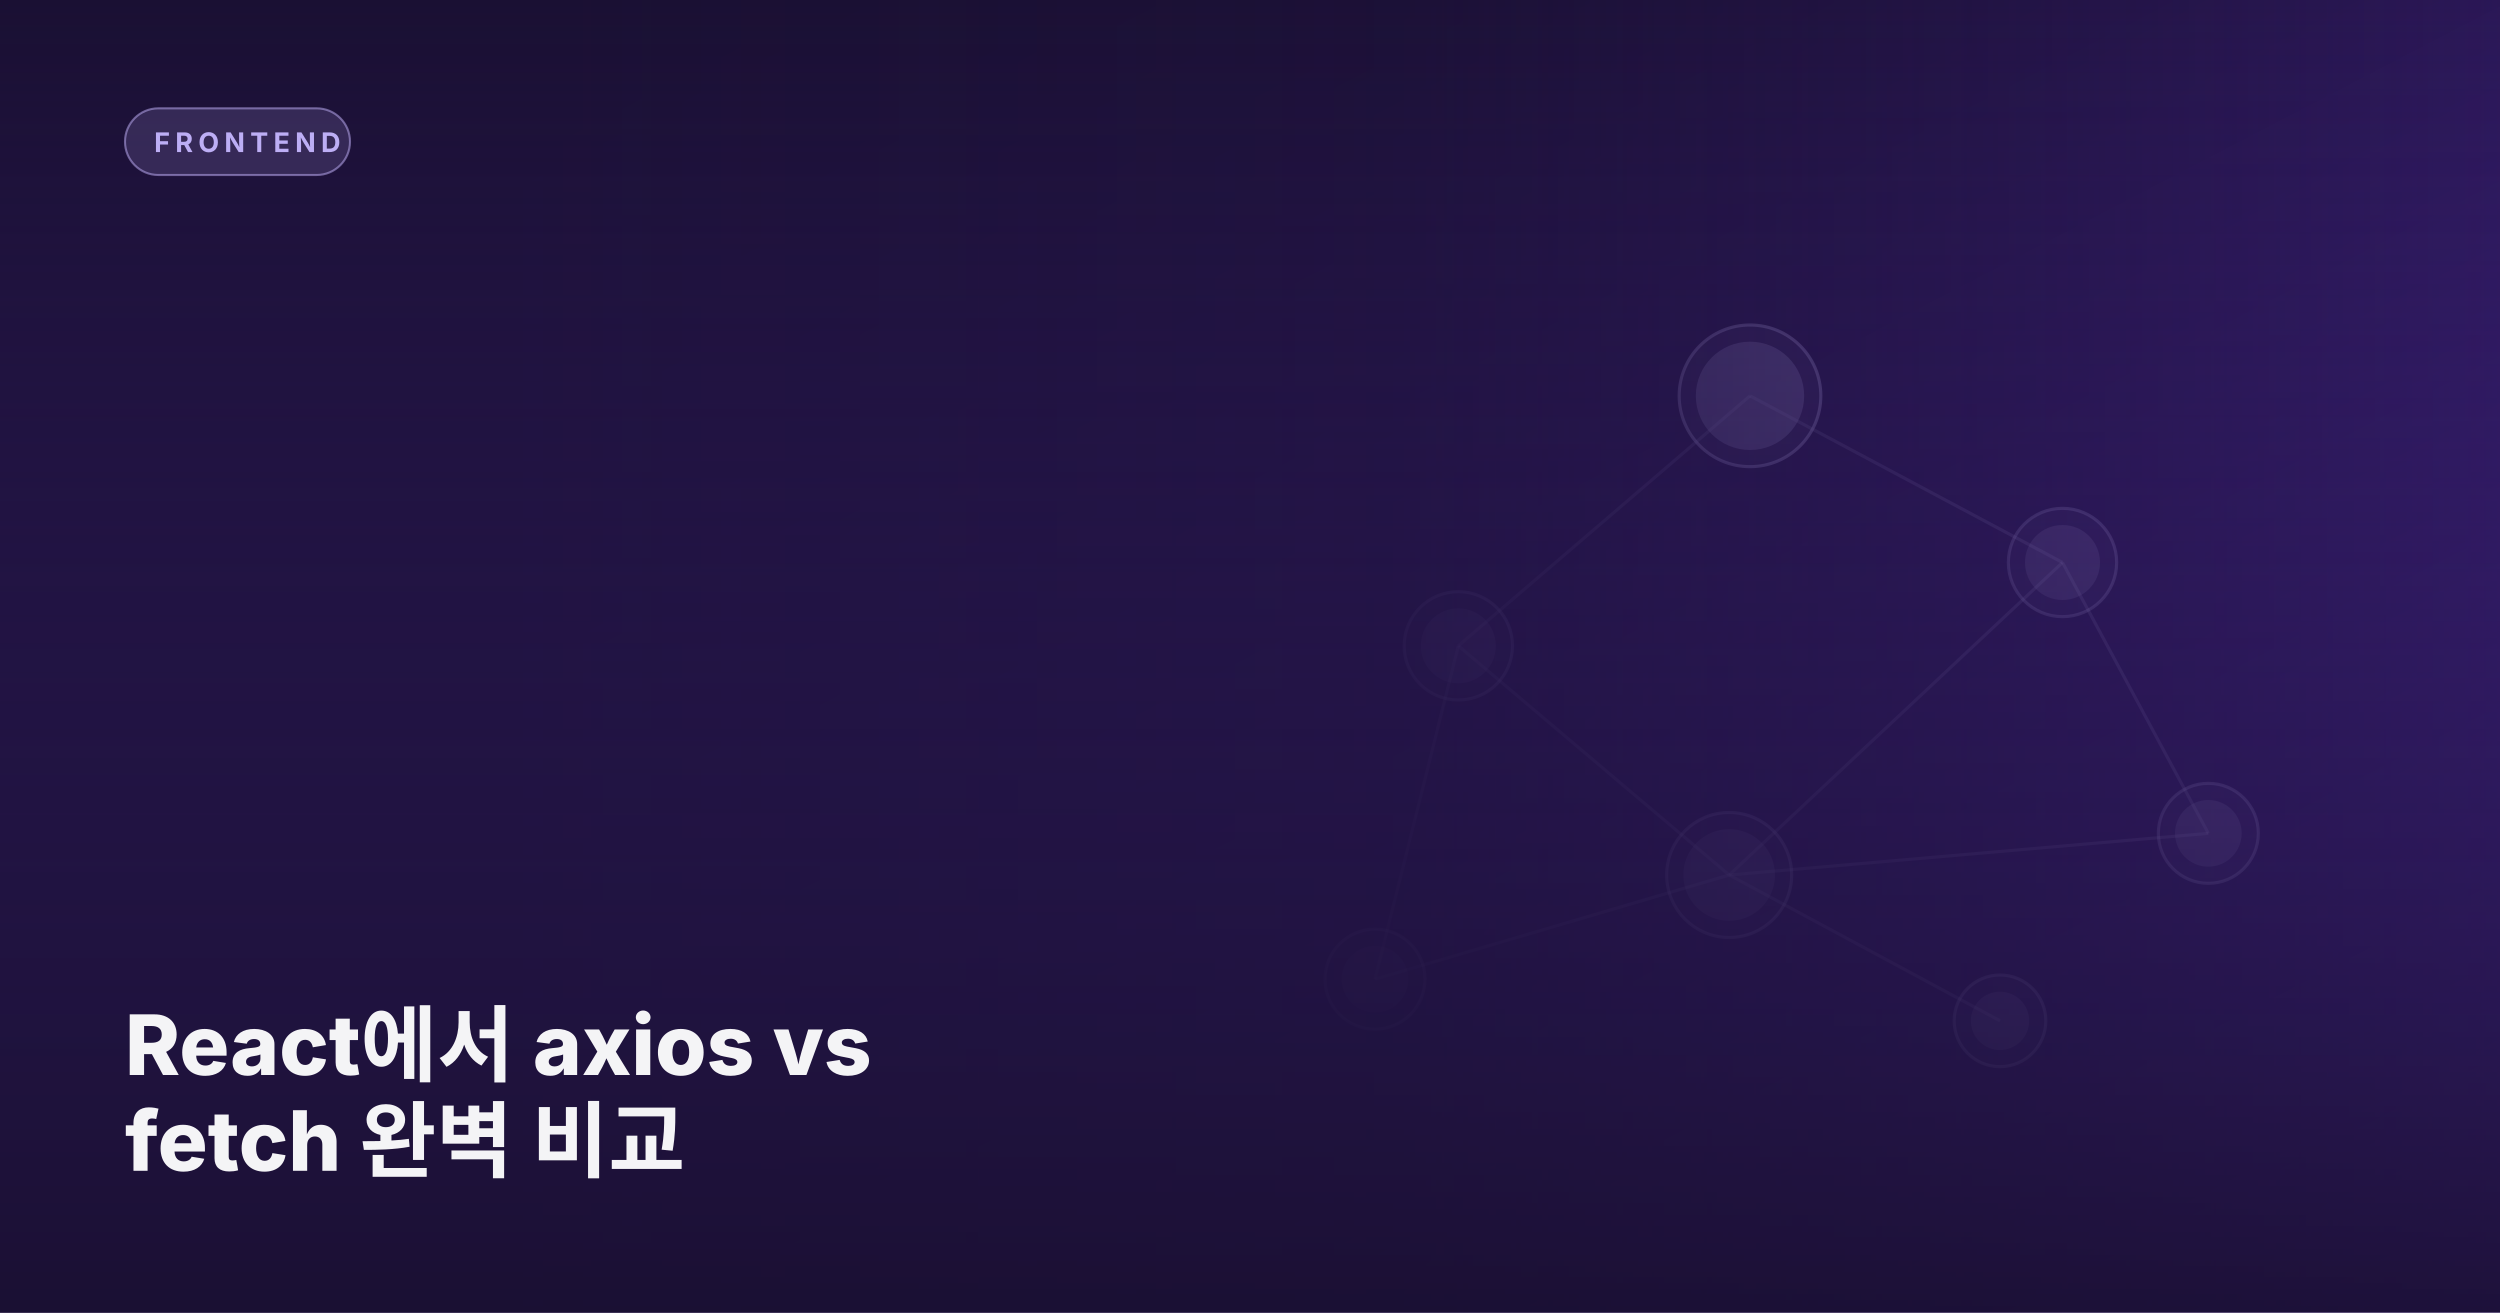
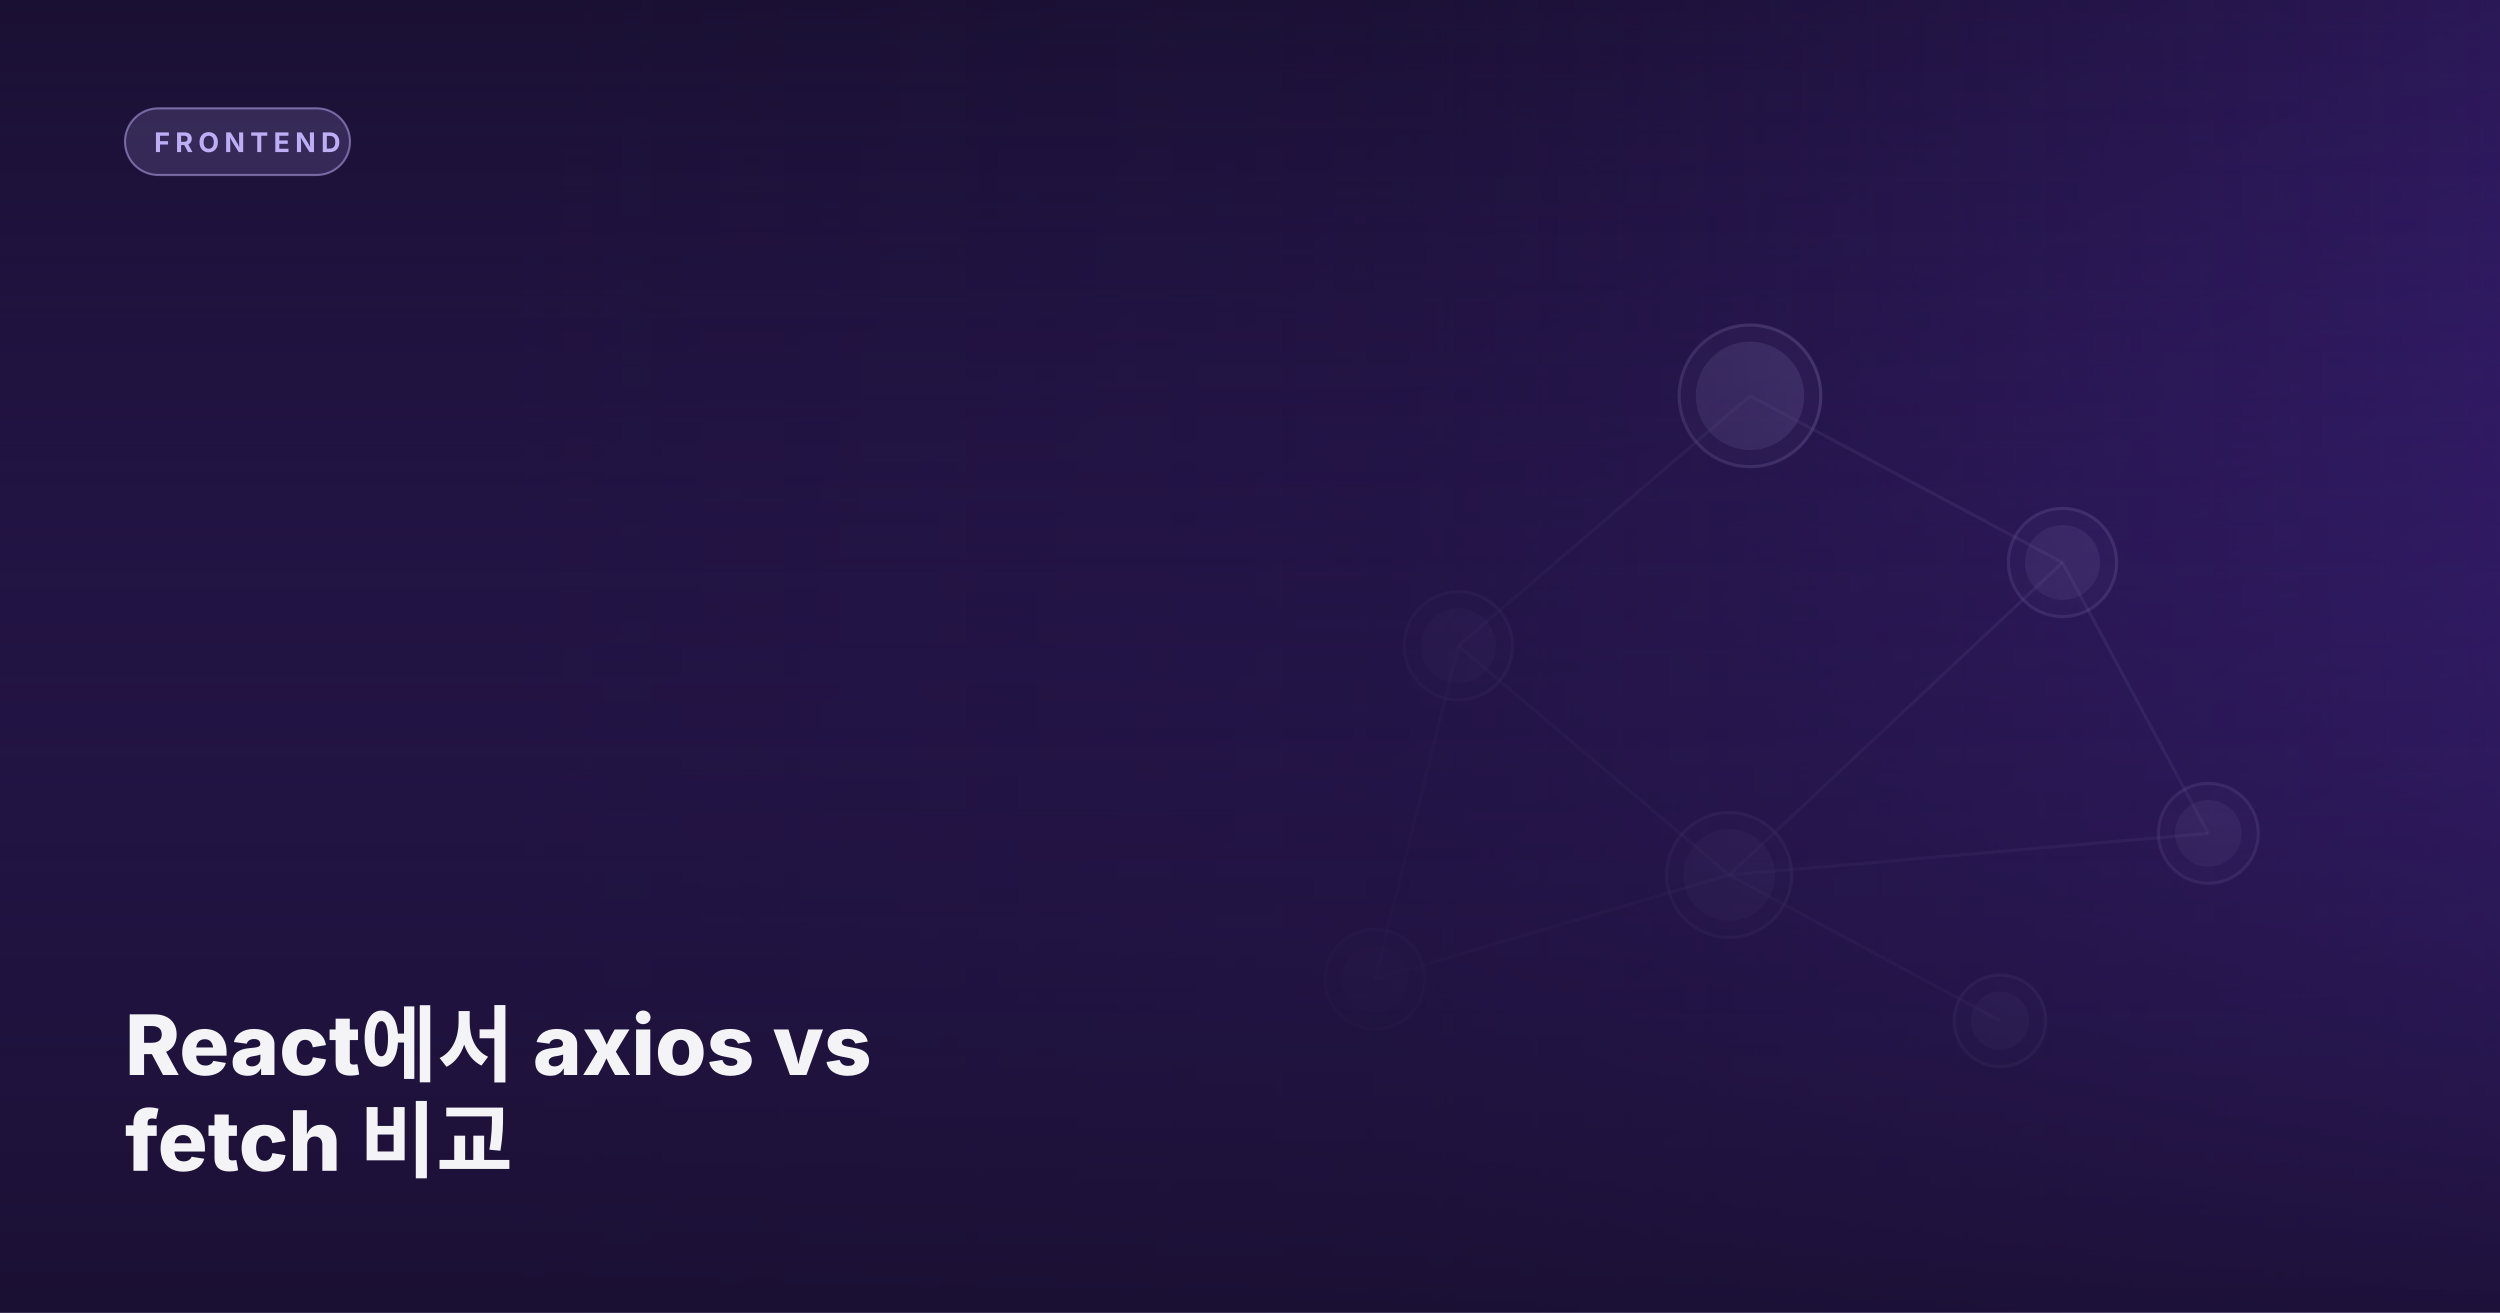
<svg xmlns="http://www.w3.org/2000/svg" width="1200" height="630" viewBox="0 0 1200 630">
  <defs>
    <linearGradient id="bg" x1="0%" y1="0%" x2="100%" y2="100%">
      <stop offset="0%" stop-color="#1a1033" />
      <stop offset="100%" stop-color="#3b1f7a" />
    </linearGradient>
    <linearGradient id="lf" x1="100%" y1="0%" x2="20%" y2="0%">
      <stop offset="0%" stop-color="#1a1033" stop-opacity="0" />
      <stop offset="55%" stop-color="#1a1033" stop-opacity="0.82" />
      <stop offset="100%" stop-color="#1a1033" stop-opacity="1" />
    </linearGradient>
    <linearGradient id="bf" x1="0%" y1="0%" x2="0%" y2="100%">
      <stop offset="0%" stop-color="#3b1f7a" stop-opacity="0" />
      <stop offset="100%" stop-color="#1a1033" stop-opacity="0.9" />
    </linearGradient>
  </defs>
  <rect width="1200" height="630" fill="url(#bg)" />
  <line x1="840" y1="190" x2="990" y2="270" stroke="#c4b5fd" stroke-width="1.5" stroke-opacity="0.2" />
  <line x1="840" y1="190" x2="700" y2="310" stroke="#c4b5fd" stroke-width="1.5" stroke-opacity="0.2" />
  <line x1="990" y1="270" x2="1060" y2="400" stroke="#c4b5fd" stroke-width="1.5" stroke-opacity="0.2" />
  <line x1="990" y1="270" x2="830" y2="420" stroke="#c4b5fd" stroke-width="1.5" stroke-opacity="0.2" />
  <line x1="700" y1="310" x2="830" y2="420" stroke="#c4b5fd" stroke-width="1.5" stroke-opacity="0.2" />
  <line x1="1060" y1="400" x2="830" y2="420" stroke="#c4b5fd" stroke-width="1.5" stroke-opacity="0.2" />
  <line x1="830" y1="420" x2="660" y2="470" stroke="#c4b5fd" stroke-width="1.5" stroke-opacity="0.2" />
  <line x1="830" y1="420" x2="960" y2="490" stroke="#c4b5fd" stroke-width="1.5" stroke-opacity="0.2" />
  <line x1="700" y1="310" x2="660" y2="470" stroke="#c4b5fd" stroke-width="1.5" stroke-opacity="0.2" />
  <circle cx="840" cy="190" r="34" fill="#c4b5fd" fill-opacity="0.1" stroke="#c4b5fd" stroke-width="1.5" stroke-opacity="0.5" />
  <circle cx="840" cy="190" r="26" fill="#c4b5fd" fill-opacity="0.35" />
  <circle cx="990" cy="270" r="26" fill="#c4b5fd" fill-opacity="0.07" stroke="#c4b5fd" stroke-width="1.5" stroke-opacity="0.3" />
  <circle cx="990" cy="270" r="18" fill="#c4b5fd" fill-opacity="0.2" />
  <circle cx="700" cy="310" r="26" fill="#c4b5fd" fill-opacity="0.07" stroke="#c4b5fd" stroke-width="1.5" stroke-opacity="0.3" />
  <circle cx="700" cy="310" r="18" fill="#c4b5fd" fill-opacity="0.2" />
  <circle cx="1060" cy="400" r="24" fill="#c4b5fd" fill-opacity="0.07" stroke="#c4b5fd" stroke-width="1.5" stroke-opacity="0.3" />
  <circle cx="1060" cy="400" r="16" fill="#c4b5fd" fill-opacity="0.2" />
  <circle cx="830" cy="420" r="30" fill="#c4b5fd" fill-opacity="0.07" stroke="#c4b5fd" stroke-width="1.5" stroke-opacity="0.3" />
  <circle cx="830" cy="420" r="22" fill="#c4b5fd" fill-opacity="0.2" />
  <circle cx="660" cy="470" r="24" fill="#c4b5fd" fill-opacity="0.07" stroke="#c4b5fd" stroke-width="1.5" stroke-opacity="0.3" />
  <circle cx="660" cy="470" r="16" fill="#c4b5fd" fill-opacity="0.2" />
  <circle cx="960" cy="490" r="22" fill="#c4b5fd" fill-opacity="0.07" stroke="#c4b5fd" stroke-width="1.5" stroke-opacity="0.3" />
  <circle cx="960" cy="490" r="14" fill="#c4b5fd" fill-opacity="0.2" />
  <rect width="1200" height="630" fill="url(#lf)" />
  <rect width="1200" height="630" fill="url(#bf)" />
  <rect x="60" y="52" width="108" height="32" rx="16" fill="#c4b5fd" fill-opacity="0.15" stroke="#c4b5fd" stroke-width="1" stroke-opacity="0.5" />
  <text x="74" y="73" font-family="system-ui,-apple-system,Segoe UI,sans-serif" font-size="13" font-weight="700" letter-spacing="2.5" fill="#c4b5fd" fill-opacity="0.95">FRONTEND</text>
  <text x="60" y="516" font-family="system-ui,-apple-system,Segoe UI,sans-serif" font-size="40" font-weight="800" fill="white" fill-opacity="0.95">React에서 axios vs</text>
-   <text x="60" y="562" font-family="system-ui,-apple-system,Segoe UI,sans-serif" font-size="40" font-weight="800" fill="white" fill-opacity="0.95">fetch 완벽 비교</text>
+   <text x="60" y="562" font-family="system-ui,-apple-system,Segoe UI,sans-serif" font-size="40" font-weight="800" fill="white" fill-opacity="0.95">fetch 비교</text>
</svg>
